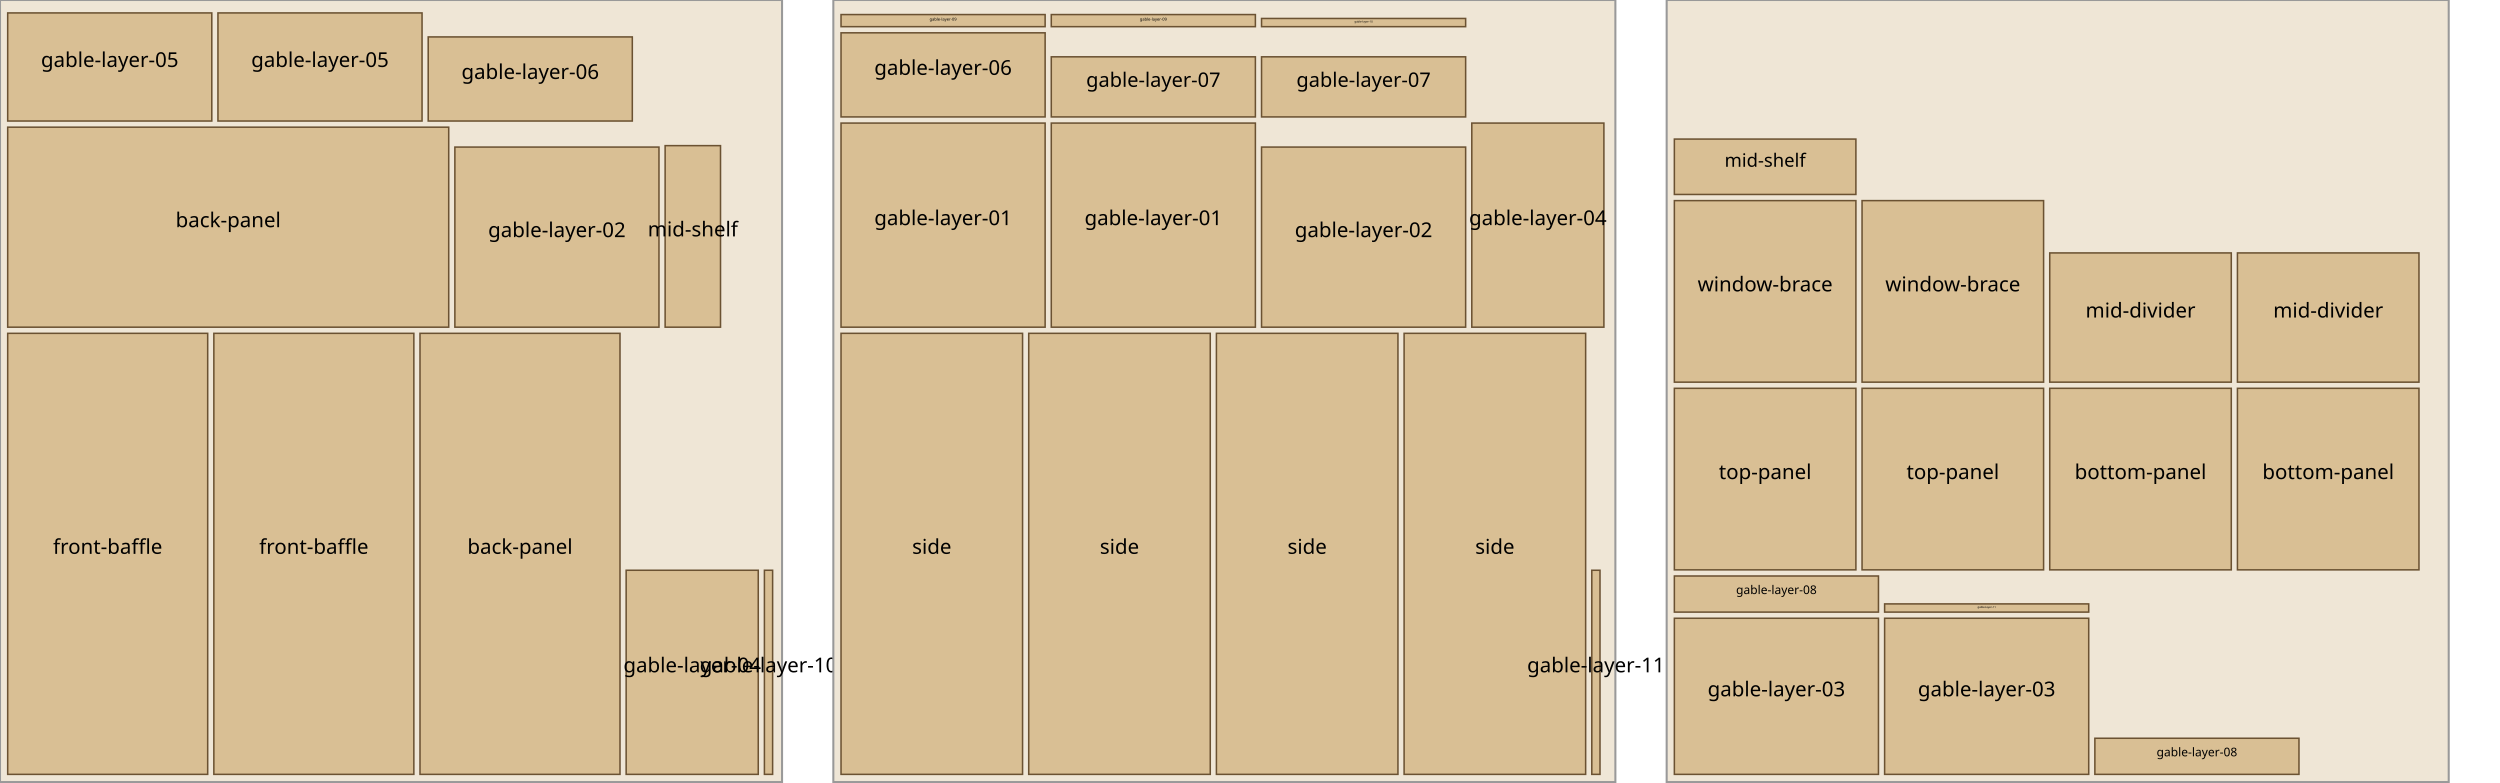
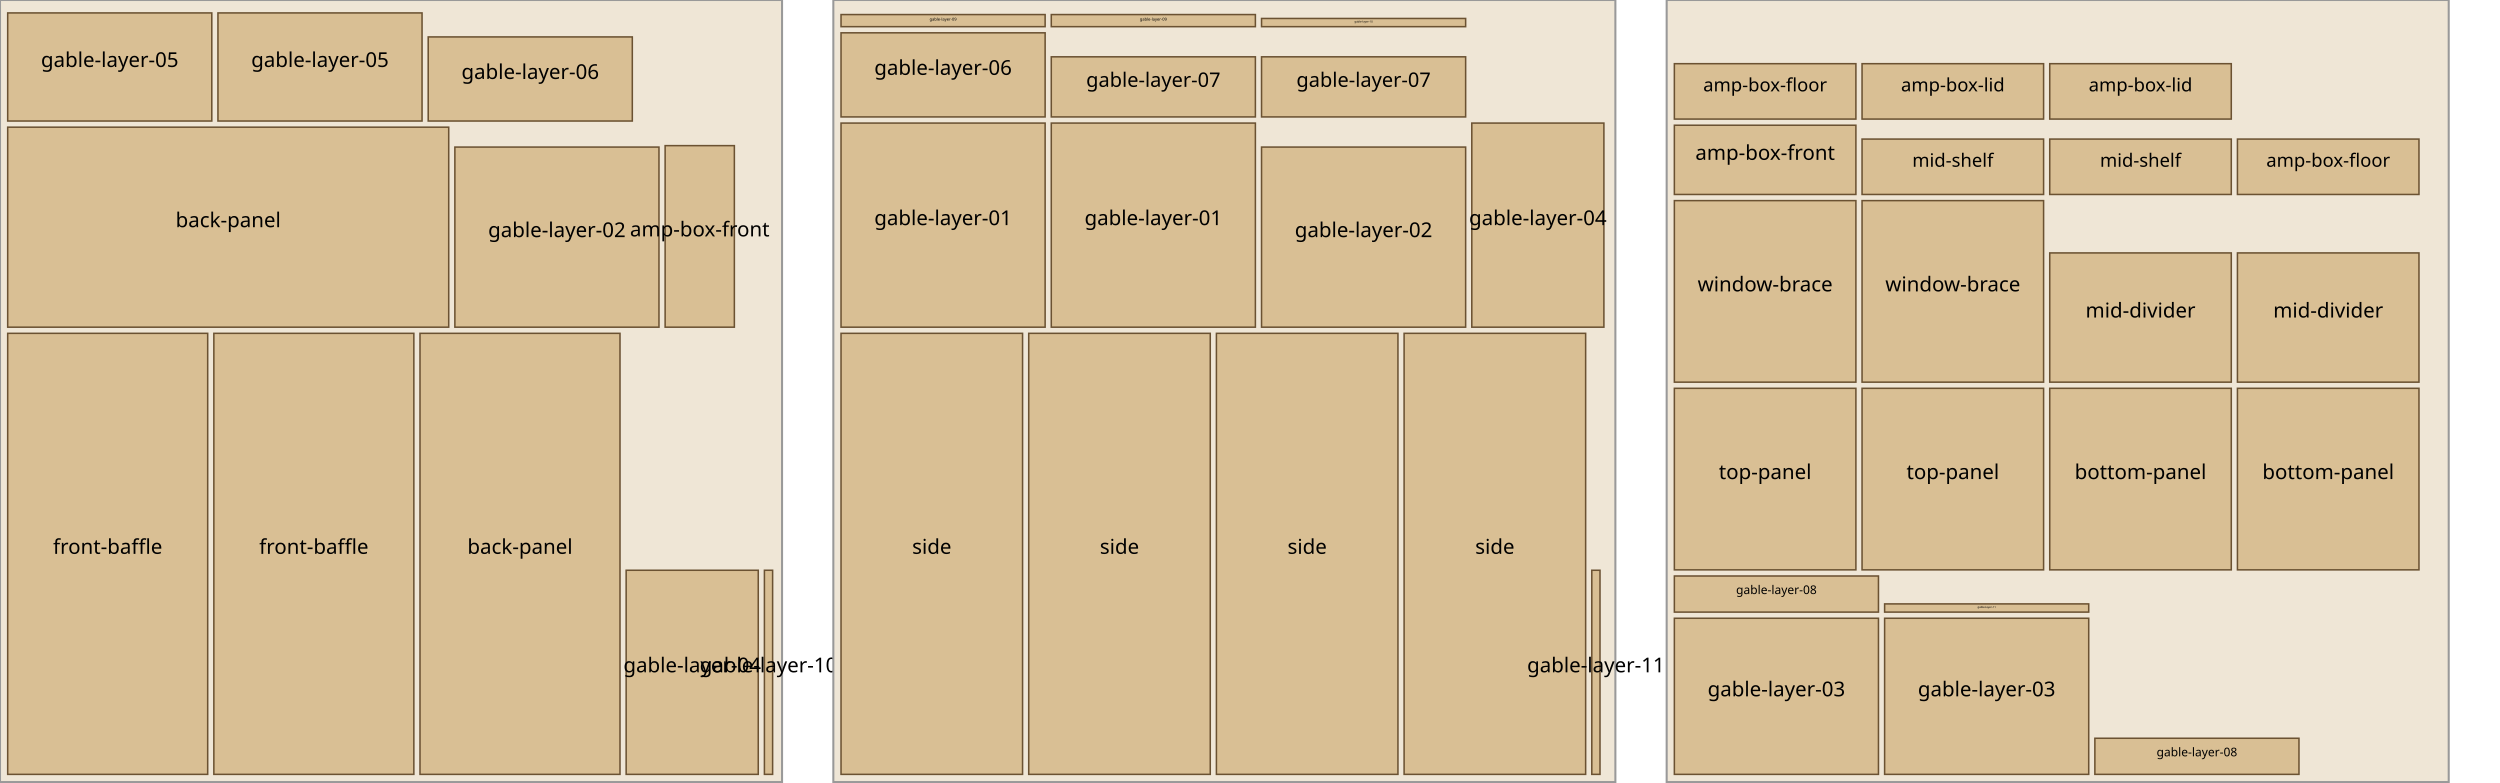
<svg xmlns="http://www.w3.org/2000/svg" viewBox="0 0 4875 1525" width="1218.75" height="381.25">
  <rect x="0" y="0" width="1525" height="1525" fill="#efe6d6" stroke="#999" stroke-width="4" />
  <rect x="15.0" y="650.0" width="390.0" height="860.0" fill="#d9bf94" stroke="#6b5232" stroke-width="3" />
  <text x="210.0" y="1080.0" font-size="40" text-anchor="middle" font-family="sans-serif">front-baffle</text>
  <rect x="417.0" y="650.0" width="390.0" height="860.0" fill="#d9bf94" stroke="#6b5232" stroke-width="3" />
  <text x="612.0" y="1080.0" font-size="40" text-anchor="middle" font-family="sans-serif">front-baffle</text>
  <rect x="819.0" y="650.0" width="390.0" height="860.0" fill="#d9bf94" stroke="#6b5232" stroke-width="3" />
  <text x="1014.0" y="1080.0" font-size="40" text-anchor="middle" font-family="sans-serif">back-panel</text>
  <rect x="15.0" y="248.0" width="860.0" height="390.0" fill="#d9bf94" stroke="#6b5232" stroke-width="3" />
  <text x="445.0" y="443.0" font-size="40" text-anchor="middle" font-family="sans-serif">back-panel</text>
  <rect x="887.0" y="286.8" width="398.0" height="351.2" fill="#d9bf94" stroke="#6b5232" stroke-width="3" />
  <text x="1086.0" y="462.4" font-size="40" text-anchor="middle" font-family="sans-serif">gable-layer-02</text>
  <rect x="1221.0" y="1112.0" width="257.6" height="398.0" fill="#d9bf94" stroke="#6b5232" stroke-width="3" />
  <text x="1349.8" y="1311.0" font-size="40" text-anchor="middle" font-family="sans-serif">gable-layer-04</text>
  <rect x="15.0" y="25.2" width="398.0" height="210.8" fill="#d9bf94" stroke="#6b5232" stroke-width="3" />
  <text x="214.0" y="130.6" font-size="40" text-anchor="middle" font-family="sans-serif">gable-layer-05</text>
  <rect x="425.0" y="25.2" width="398.0" height="210.8" fill="#d9bf94" stroke="#6b5232" stroke-width="3" />
  <text x="624.0" y="130.6" font-size="40" text-anchor="middle" font-family="sans-serif">gable-layer-05</text>
  <rect x="835.0" y="72.0" width="398.0" height="164.0" fill="#d9bf94" stroke="#6b5232" stroke-width="3" />
  <text x="1034.0" y="154.0" font-size="40" text-anchor="middle" font-family="sans-serif">gable-layer-06</text>
  <rect x="1490.6" y="1112.0" width="16.0" height="398.0" fill="#d9bf94" stroke="#6b5232" stroke-width="3" />
  <text x="1498.6" y="1311.0" font-size="40" text-anchor="middle" font-family="sans-serif">gable-layer-10</text>
-   <rect x="1297.0" y="284.0" width="108.0" height="354.0" fill="#d9bf94" stroke="#6b5232" stroke-width="3" />
-   <text x="1351.0" y="461.0" font-size="40" text-anchor="middle" font-family="sans-serif">mid-shelf</text>
+   <rect x="1297.0" y="284.0" width="135.0" height="354.0" fill="#d9bf94" stroke="#6b5232" stroke-width="3" />
+   <text x="1364.5" y="461.0" font-size="40" text-anchor="middle" font-family="sans-serif">amp-box-front</text>
  <rect x="1625" y="0" width="1525" height="1525" fill="#efe6d6" stroke="#999" stroke-width="4" />
  <rect x="1640.0" y="650.0" width="354.0" height="860.0" fill="#d9bf94" stroke="#6b5232" stroke-width="3" />
  <text x="1817.0" y="1080.0" font-size="40" text-anchor="middle" font-family="sans-serif">side</text>
  <rect x="2006.0" y="650.0" width="354.0" height="860.0" fill="#d9bf94" stroke="#6b5232" stroke-width="3" />
  <text x="2183.0" y="1080.0" font-size="40" text-anchor="middle" font-family="sans-serif">side</text>
  <rect x="2372.0" y="650.0" width="354.0" height="860.0" fill="#d9bf94" stroke="#6b5232" stroke-width="3" />
  <text x="2549.0" y="1080.0" font-size="40" text-anchor="middle" font-family="sans-serif">side</text>
  <rect x="2738.0" y="650.0" width="354.0" height="860.0" fill="#d9bf94" stroke="#6b5232" stroke-width="3" />
  <text x="2915.0" y="1080.0" font-size="40" text-anchor="middle" font-family="sans-serif">side</text>
  <rect x="1640.0" y="240.0" width="398.0" height="398.0" fill="#d9bf94" stroke="#6b5232" stroke-width="3" />
  <text x="1839.0" y="439.0" font-size="40" text-anchor="middle" font-family="sans-serif">gable-layer-01</text>
  <rect x="2050.0" y="240.0" width="398.0" height="398.0" fill="#d9bf94" stroke="#6b5232" stroke-width="3" />
  <text x="2249.0" y="439.0" font-size="40" text-anchor="middle" font-family="sans-serif">gable-layer-01</text>
  <rect x="2460.0" y="286.8" width="398.0" height="351.2" fill="#d9bf94" stroke="#6b5232" stroke-width="3" />
  <text x="2659.0" y="462.4" font-size="40" text-anchor="middle" font-family="sans-serif">gable-layer-02</text>
  <rect x="2870.0" y="240.0" width="257.6" height="398.0" fill="#d9bf94" stroke="#6b5232" stroke-width="3" />
  <text x="2998.8" y="439.0" font-size="40" text-anchor="middle" font-family="sans-serif">gable-layer-04</text>
  <rect x="1640.0" y="64.0" width="398.0" height="164.0" fill="#d9bf94" stroke="#6b5232" stroke-width="3" />
  <text x="1839.0" y="146.0" font-size="40" text-anchor="middle" font-family="sans-serif">gable-layer-06</text>
  <rect x="2050.0" y="110.8" width="398.0" height="117.2" fill="#d9bf94" stroke="#6b5232" stroke-width="3" />
  <text x="2249.0" y="169.4" font-size="39.067" text-anchor="middle" font-family="sans-serif">gable-layer-07</text>
  <rect x="2460.0" y="110.8" width="398.0" height="117.2" fill="#d9bf94" stroke="#6b5232" stroke-width="3" />
  <text x="2659.0" y="169.4" font-size="39.067" text-anchor="middle" font-family="sans-serif">gable-layer-07</text>
  <rect x="1640.0" y="28.4" width="398.0" height="23.6" fill="#d9bf94" stroke="#6b5232" stroke-width="3" />
  <text x="1839.0" y="40.2" font-size="7.867" text-anchor="middle" font-family="sans-serif">gable-layer-09</text>
  <rect x="2050.0" y="28.4" width="398.0" height="23.6" fill="#d9bf94" stroke="#6b5232" stroke-width="3" />
  <text x="2249.0" y="40.2" font-size="7.867" text-anchor="middle" font-family="sans-serif">gable-layer-09</text>
  <rect x="2460.0" y="36.0" width="398.0" height="16.0" fill="#d9bf94" stroke="#6b5232" stroke-width="3" />
  <text x="2659.0" y="44.0" font-size="5.333" text-anchor="middle" font-family="sans-serif">gable-layer-10</text>
  <rect x="3104.0" y="1112.0" width="16.0" height="398.0" fill="#d9bf94" stroke="#6b5232" stroke-width="3" />
  <text x="3112.0" y="1311.0" font-size="40" text-anchor="middle" font-family="sans-serif">gable-layer-11</text>
  <rect x="3250" y="0" width="1525" height="1525" fill="#efe6d6" stroke="#999" stroke-width="4" />
  <rect x="3265.0" y="1205.6" width="398.0" height="304.4" fill="#d9bf94" stroke="#6b5232" stroke-width="3" />
  <text x="3464.0" y="1357.8" font-size="40" text-anchor="middle" font-family="sans-serif">gable-layer-03</text>
  <rect x="3675.0" y="1205.6" width="398.0" height="304.4" fill="#d9bf94" stroke="#6b5232" stroke-width="3" />
  <text x="3874.0" y="1357.8" font-size="40" text-anchor="middle" font-family="sans-serif">gable-layer-03</text>
  <rect x="4085.0" y="1439.6" width="398.0" height="70.4" fill="#d9bf94" stroke="#6b5232" stroke-width="3" />
  <text x="4284.0" y="1474.8" font-size="23.467" text-anchor="middle" font-family="sans-serif">gable-layer-08</text>
  <rect x="3265.0" y="1123.2" width="398.0" height="70.4" fill="#d9bf94" stroke="#6b5232" stroke-width="3" />
  <text x="3464.0" y="1158.4" font-size="23.467" text-anchor="middle" font-family="sans-serif">gable-layer-08</text>
  <rect x="3675.0" y="1177.6" width="398.0" height="16.0" fill="#d9bf94" stroke="#6b5232" stroke-width="3" />
  <text x="3874.0" y="1185.6" font-size="5.333" text-anchor="middle" font-family="sans-serif">gable-layer-11</text>
  <rect x="3265.0" y="757.2" width="354.0" height="354.0" fill="#d9bf94" stroke="#6b5232" stroke-width="3" />
  <text x="3442.0" y="934.2" font-size="40" text-anchor="middle" font-family="sans-serif">top-panel</text>
  <rect x="3631.0" y="757.2" width="354.0" height="354.0" fill="#d9bf94" stroke="#6b5232" stroke-width="3" />
  <text x="3808.0" y="934.2" font-size="40" text-anchor="middle" font-family="sans-serif">top-panel</text>
  <rect x="3997.0" y="757.2" width="354.0" height="354.0" fill="#d9bf94" stroke="#6b5232" stroke-width="3" />
  <text x="4174.0" y="934.2" font-size="40" text-anchor="middle" font-family="sans-serif">bottom-panel</text>
  <rect x="4363.0" y="757.2" width="354.0" height="354.0" fill="#d9bf94" stroke="#6b5232" stroke-width="3" />
  <text x="4540.0" y="934.2" font-size="40" text-anchor="middle" font-family="sans-serif">bottom-panel</text>
  <rect x="3265.0" y="391.2" width="354.0" height="354.0" fill="#d9bf94" stroke="#6b5232" stroke-width="3" />
  <text x="3442.0" y="568.2" font-size="40" text-anchor="middle" font-family="sans-serif">window-brace</text>
  <rect x="3631.0" y="391.2" width="354.0" height="354.0" fill="#d9bf94" stroke="#6b5232" stroke-width="3" />
  <text x="3808.0" y="568.2" font-size="40" text-anchor="middle" font-family="sans-serif">window-brace</text>
  <rect x="3997.0" y="493.2" width="354.0" height="252.0" fill="#d9bf94" stroke="#6b5232" stroke-width="3" />
  <text x="4174.0" y="619.2" font-size="40" text-anchor="middle" font-family="sans-serif">mid-divider</text>
  <rect x="4363.0" y="493.2" width="354.0" height="252.0" fill="#d9bf94" stroke="#6b5232" stroke-width="3" />
  <text x="4540.0" y="619.2" font-size="40" text-anchor="middle" font-family="sans-serif">mid-divider</text>
-   <rect x="3265.0" y="271.2" width="354.0" height="108.0" fill="#d9bf94" stroke="#6b5232" stroke-width="3" />
-   <text x="3442.0" y="325.2" font-size="36.0" text-anchor="middle" font-family="sans-serif">mid-shelf</text>
+   <rect x="3265.0" y="244.2" width="354.0" height="135.0" fill="#d9bf94" stroke="#6b5232" stroke-width="3" />
+   <text x="3442.0" y="311.7" font-size="40" text-anchor="middle" font-family="sans-serif">amp-box-front</text>
+   <rect x="3631.0" y="271.2" width="354.0" height="108.0" fill="#d9bf94" stroke="#6b5232" stroke-width="3" />
+   <text x="3808.0" y="325.2" font-size="36.0" text-anchor="middle" font-family="sans-serif">mid-shelf</text>
+   <rect x="3997.0" y="271.2" width="354.0" height="108.0" fill="#d9bf94" stroke="#6b5232" stroke-width="3" />
+   <text x="4174.0" y="325.2" font-size="36.0" text-anchor="middle" font-family="sans-serif">mid-shelf</text>
+   <rect x="4363.0" y="271.2" width="354.0" height="108.0" fill="#d9bf94" stroke="#6b5232" stroke-width="3" />
+   <text x="4540.0" y="325.2" font-size="36.0" text-anchor="middle" font-family="sans-serif">amp-box-floor</text>
+   <rect x="3265.0" y="124.2" width="354.0" height="108.0" fill="#d9bf94" stroke="#6b5232" stroke-width="3" />
+   <text x="3442.0" y="178.2" font-size="36.0" text-anchor="middle" font-family="sans-serif">amp-box-floor</text>
+   <rect x="3631.0" y="124.2" width="354.0" height="108.0" fill="#d9bf94" stroke="#6b5232" stroke-width="3" />
+   <text x="3808.0" y="178.2" font-size="36.0" text-anchor="middle" font-family="sans-serif">amp-box-lid</text>
+   <rect x="3997.0" y="124.2" width="354.0" height="108.0" fill="#d9bf94" stroke="#6b5232" stroke-width="3" />
+   <text x="4174.0" y="178.2" font-size="36.0" text-anchor="middle" font-family="sans-serif">amp-box-lid</text>
</svg>
